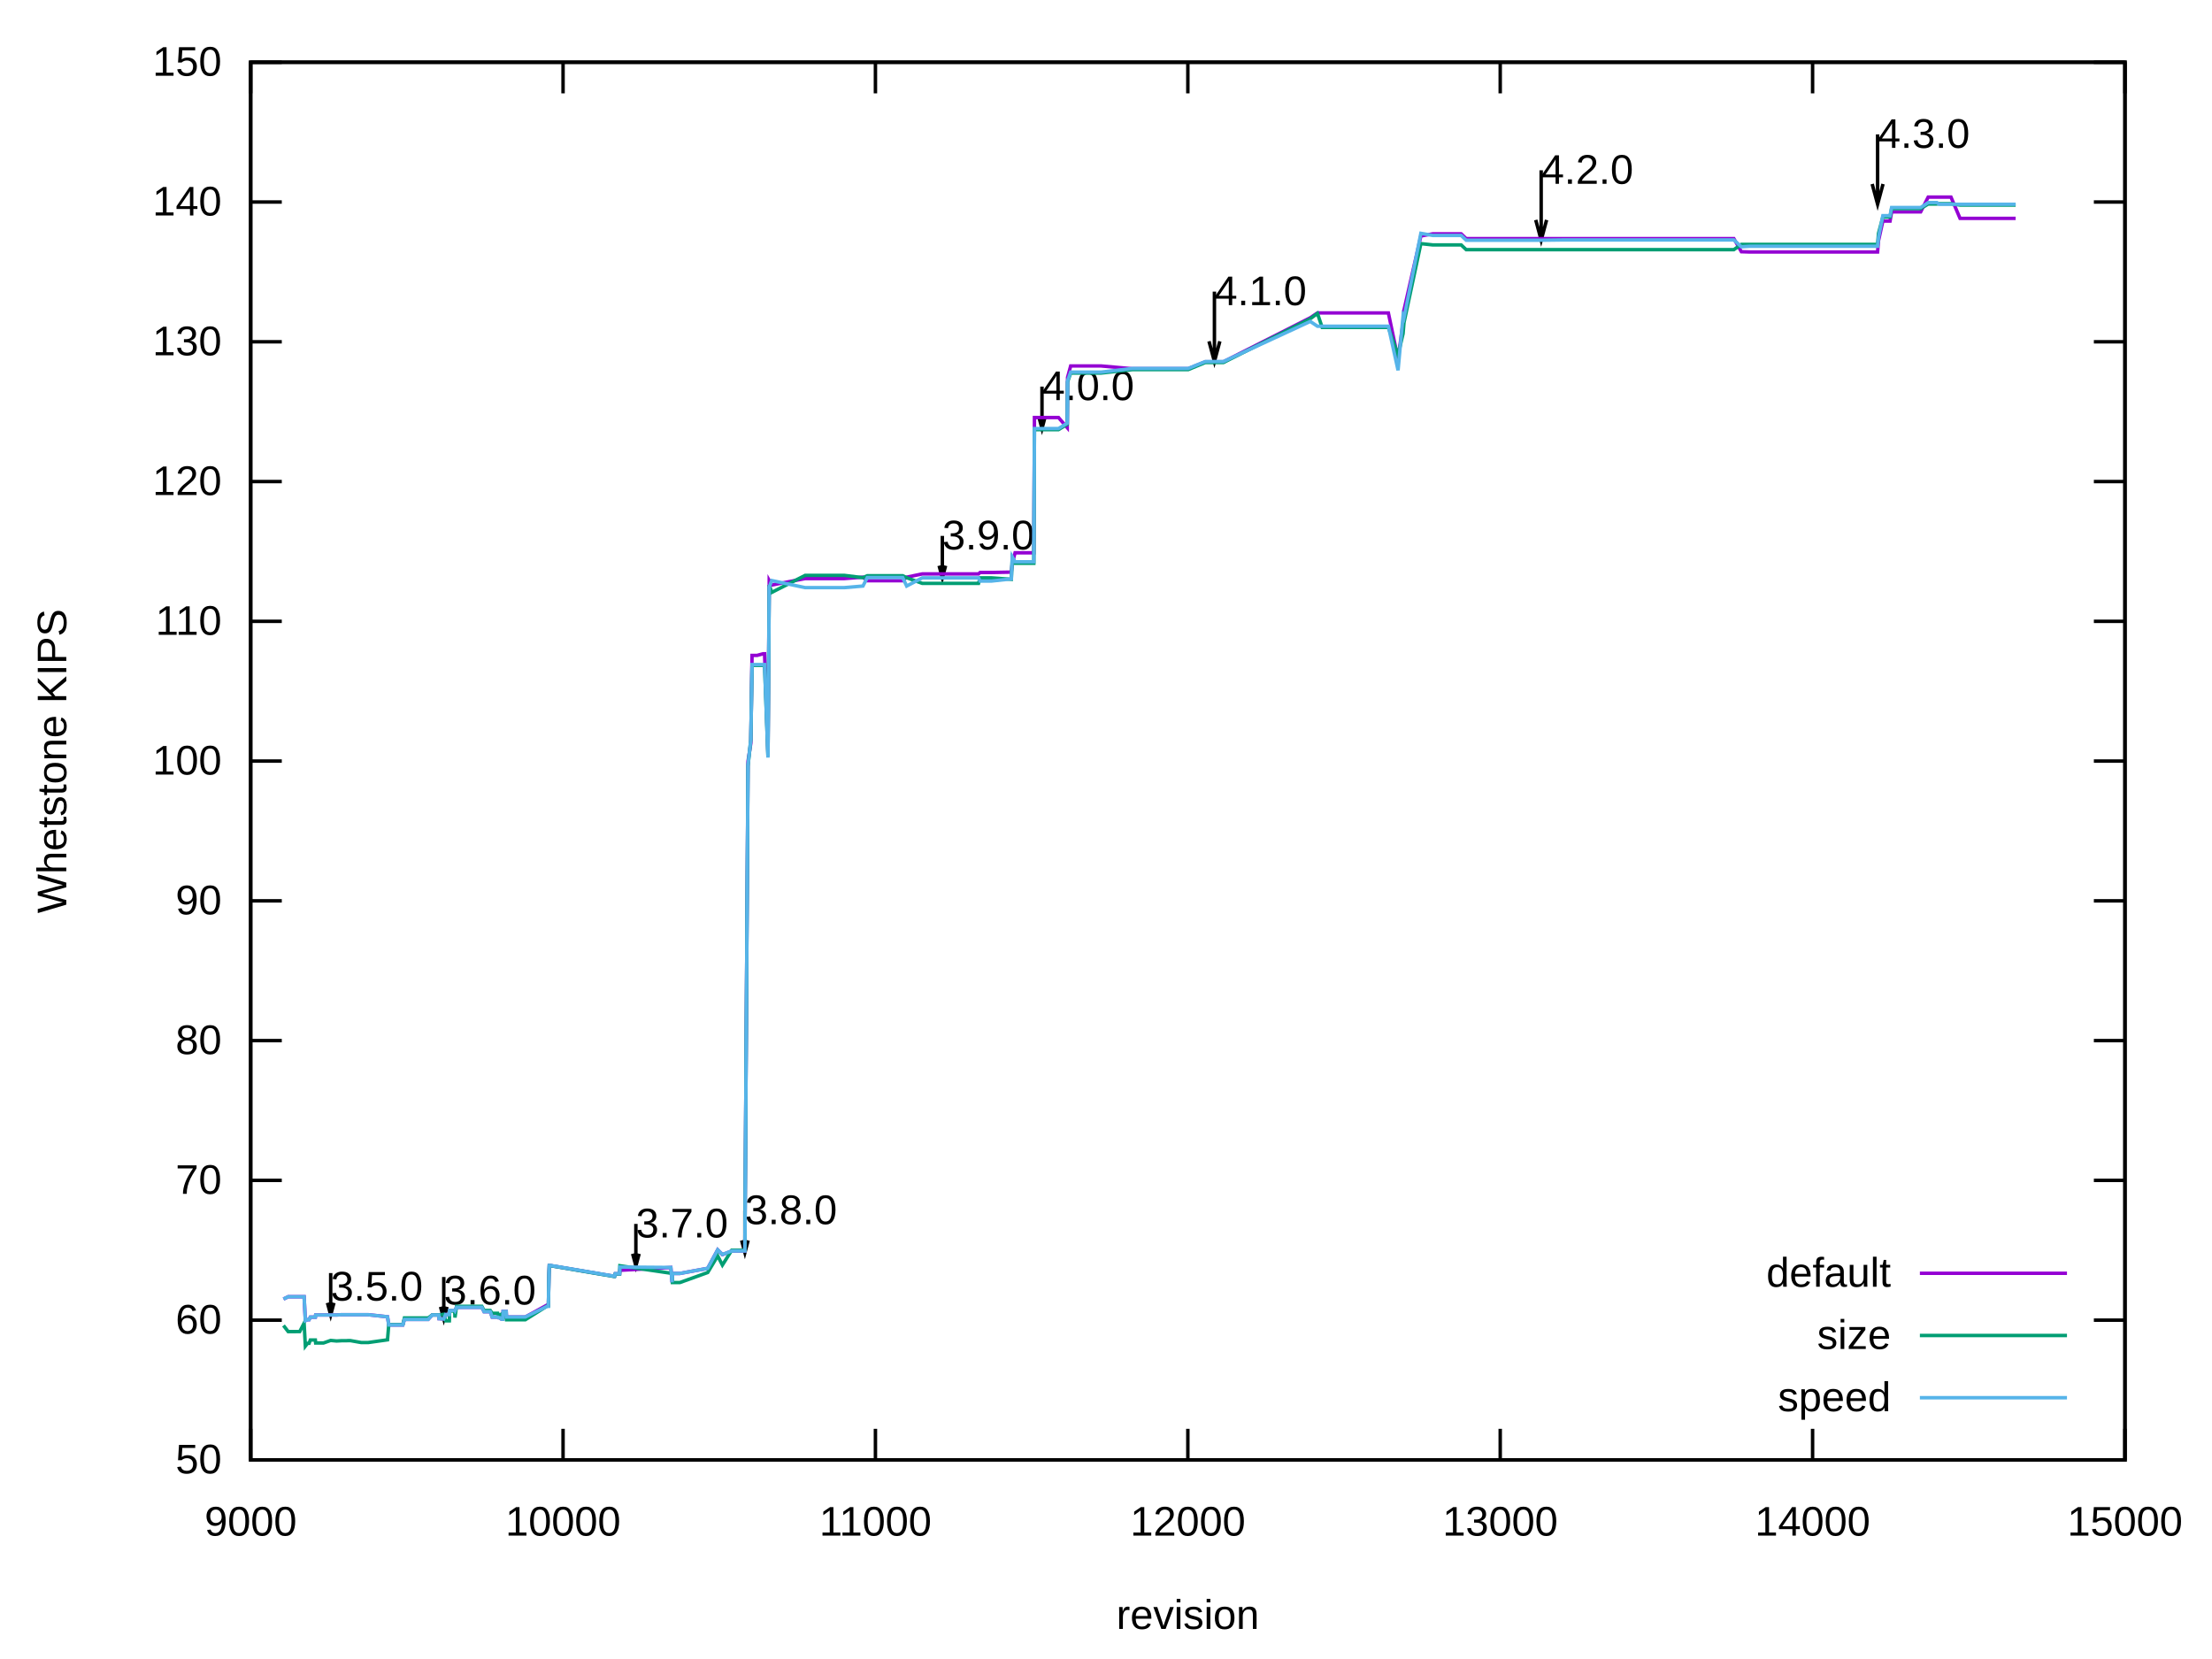
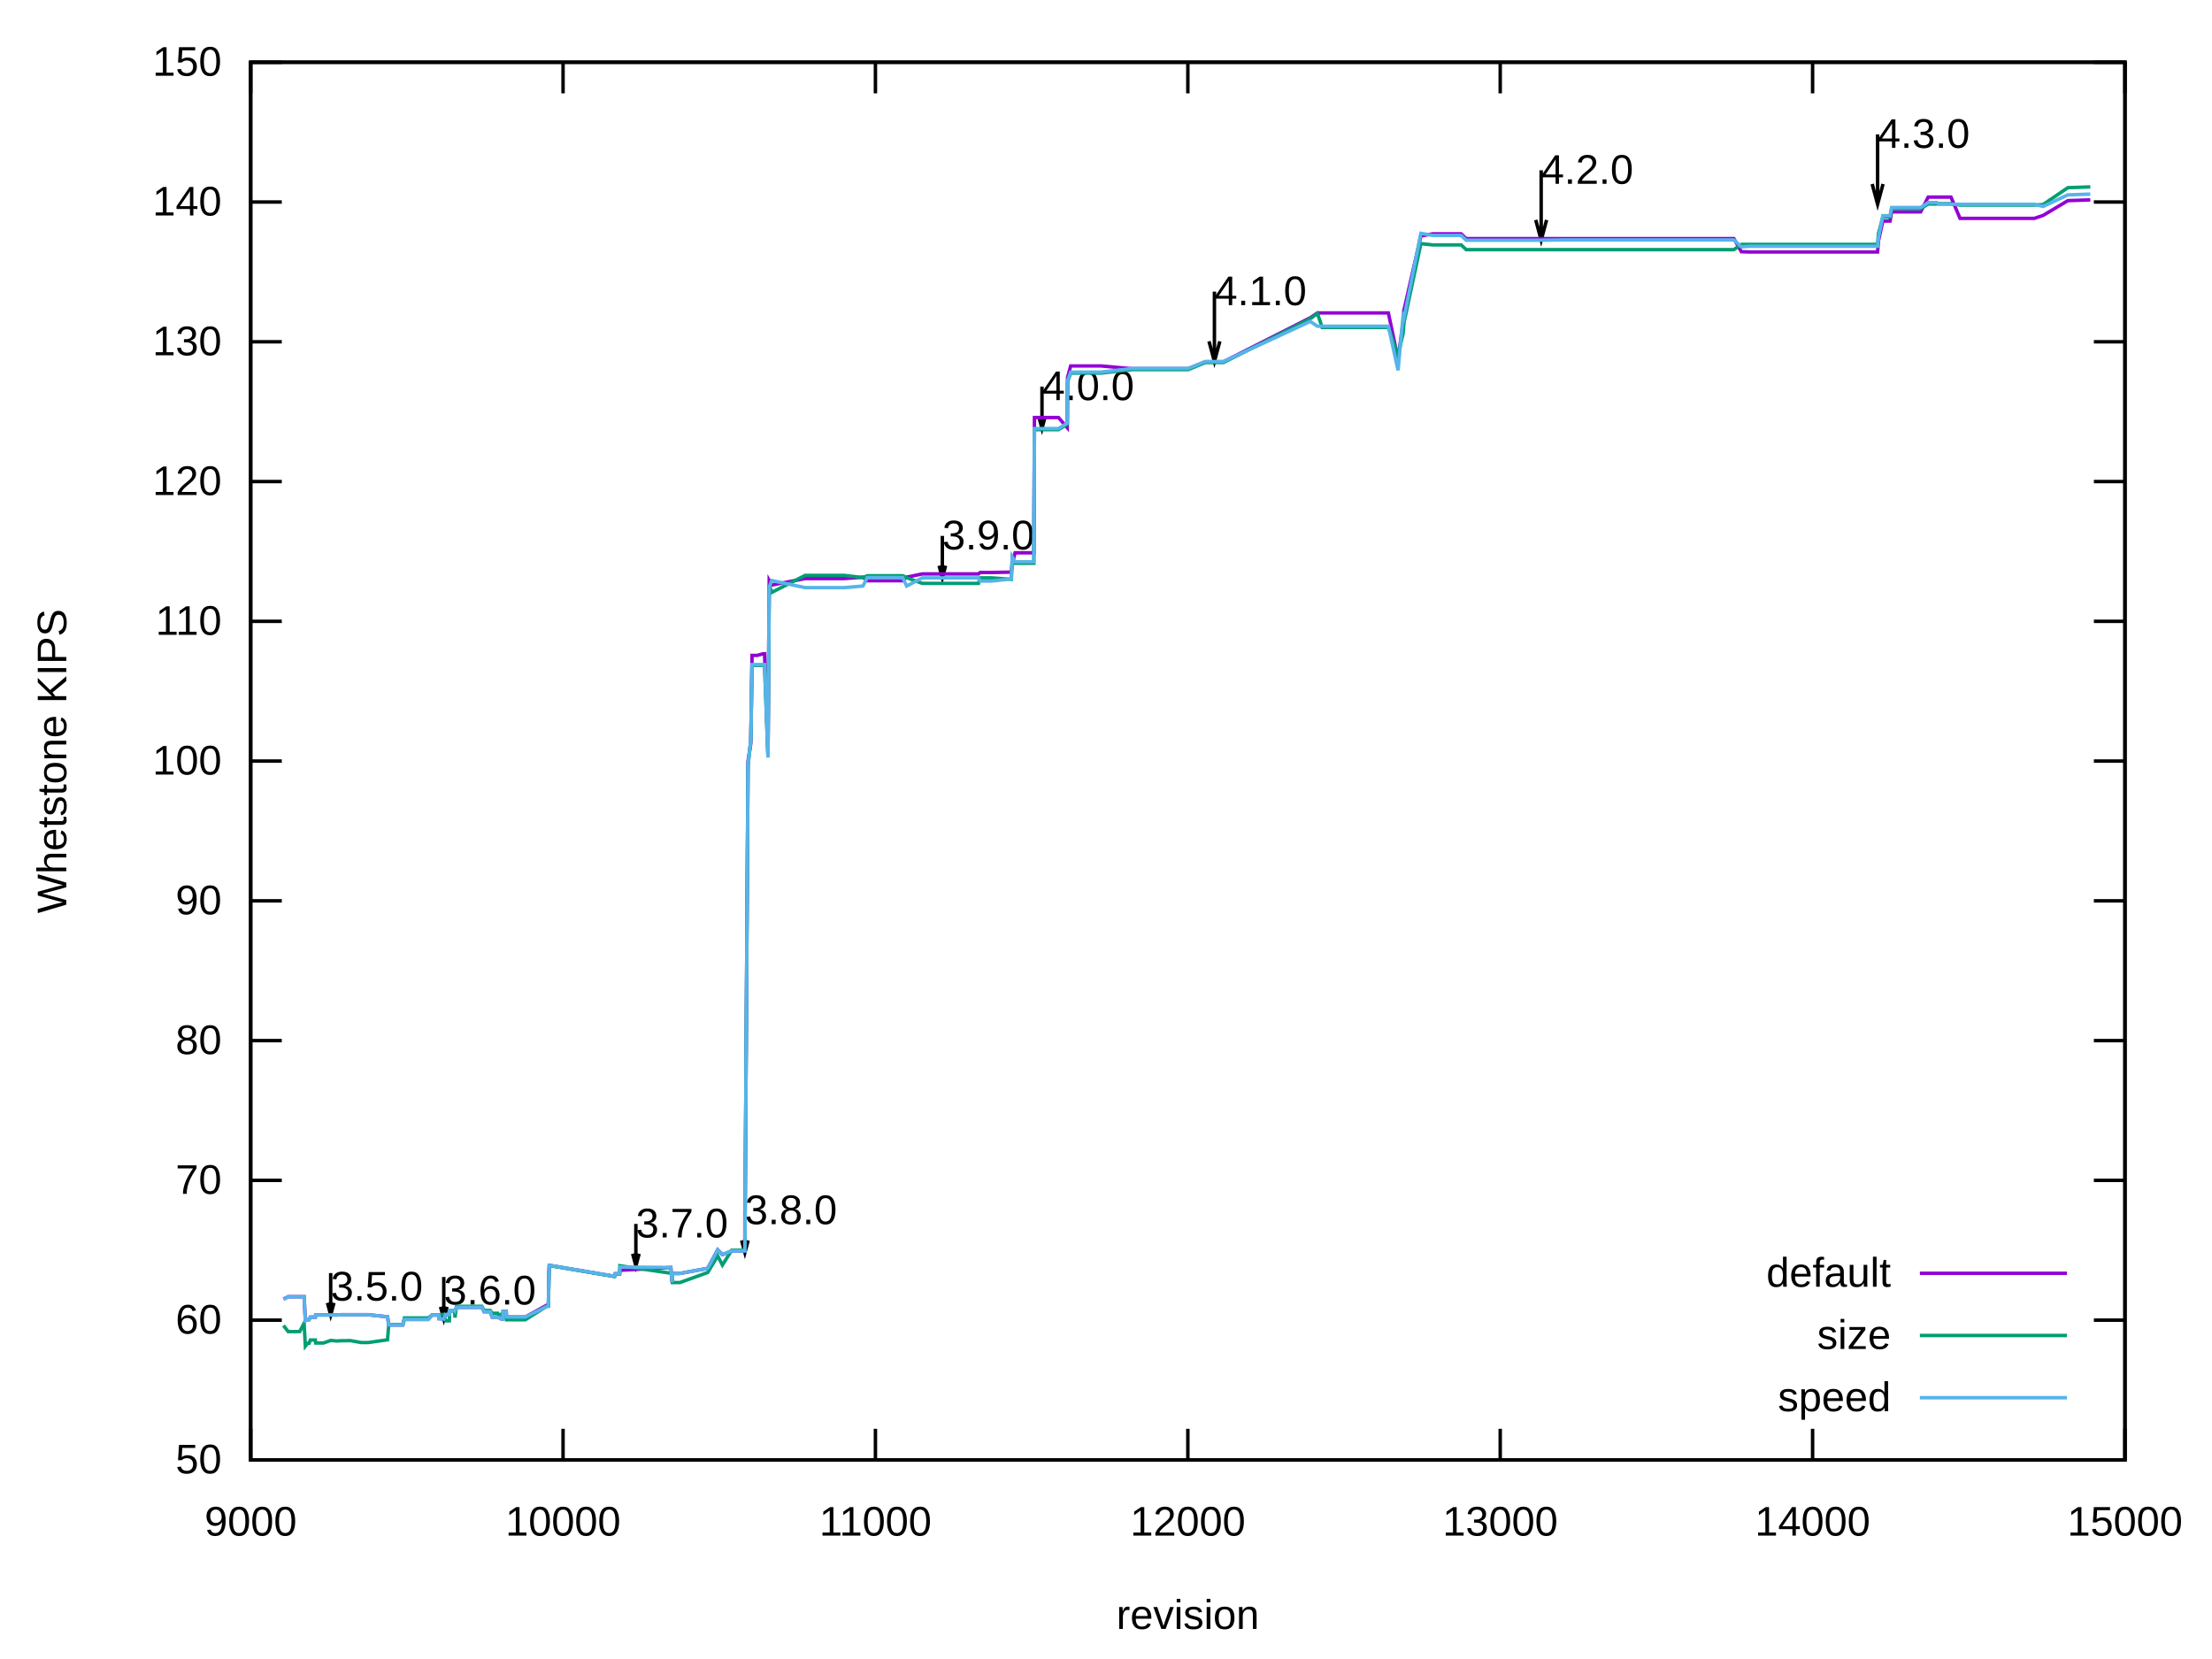
<svg xmlns="http://www.w3.org/2000/svg" xmlns:xlink="http://www.w3.org/1999/xlink" width="640" height="480" viewBox="0 0 640 480">
  <g id="gnuplot_canvas">
    <rect x="0" y="0" width="640" height="480" fill="none" />
    <defs>
      <circle id="gpDot" r="0.5" stroke-width="0.5" stroke="currentColor" />
      <path id="gpPt0" stroke-width="0.222" stroke="currentColor" d="M-1,0 h2 M0,-1 v2" />
      <path id="gpPt1" stroke-width="0.222" stroke="currentColor" d="M-1,-1 L1,1 M1,-1 L-1,1" />
      <path id="gpPt2" stroke-width="0.222" stroke="currentColor" d="M-1,0 L1,0 M0,-1 L0,1 M-1,-1 L1,1 M-1,1 L1,-1" />
      <rect id="gpPt3" stroke-width="0.222" stroke="currentColor" x="-1" y="-1" width="2" height="2" />
      <rect id="gpPt4" stroke-width="0.222" stroke="currentColor" fill="currentColor" x="-1" y="-1" width="2" height="2" />
      <circle id="gpPt5" stroke-width="0.222" stroke="currentColor" cx="0" cy="0" r="1" />
      <use xlink:href="#gpPt5" id="gpPt6" fill="currentColor" stroke="none" />
      <path id="gpPt7" stroke-width="0.222" stroke="currentColor" d="M0,-1.33 L-1.33,0.67 L1.33,0.67 z" />
      <use xlink:href="#gpPt7" id="gpPt8" fill="currentColor" stroke="none" />
      <use xlink:href="#gpPt7" id="gpPt9" stroke="currentColor" transform="rotate(180)" />
      <use xlink:href="#gpPt9" id="gpPt10" fill="currentColor" stroke="none" />
      <use xlink:href="#gpPt3" id="gpPt11" stroke="currentColor" transform="rotate(45)" />
      <use xlink:href="#gpPt11" id="gpPt12" fill="currentColor" stroke="none" />
      <path id="gpPt13" stroke-width="0.222" stroke="currentColor" d="M0,1.330 L1.265,0.411 L0.782,-1.067 L-0.782,-1.076 L-1.265,0.411 z" />
      <use xlink:href="#gpPt13" id="gpPt14" fill="currentColor" stroke="none" />
      <filter id="textbox" filterUnits="objectBoundingBox" x="0" y="0" height="1" width="1">
        <feFlood flood-color="white" flood-opacity="1" result="bgnd" />
        <feComposite in="SourceGraphic" in2="bgnd" operator="atop" />
      </filter>
      <filter id="greybox" filterUnits="objectBoundingBox" x="0" y="0" height="1" width="1">
        <feFlood flood-color="lightgrey" flood-opacity="1" result="grey" />
        <feComposite in="SourceGraphic" in2="grey" operator="atop" />
      </filter>
    </defs>
    <g fill="none" color="white" stroke="currentColor" stroke-width="1.00" stroke-linecap="butt" stroke-linejoin="miter">
</g>
    <g fill="none" color="black" stroke="currentColor" stroke-width="1.00" stroke-linecap="butt" stroke-linejoin="miter">
      <path stroke="black" d="M72.53,422.40 L81.53,422.40 M614.82,422.40 L605.82,422.40  " />
      <g transform="translate(64.14,426.30)" stroke="none" fill="black" font-family="Arial" font-size="12.00" text-anchor="end">
        <text>
          <tspan font-family="Arial"> 50</tspan>
        </text>
      </g>
    </g>
    <g fill="none" color="black" stroke="currentColor" stroke-width="1.00" stroke-linecap="butt" stroke-linejoin="miter">
      <path stroke="black" d="M72.53,381.96 L81.53,381.96 M614.82,381.96 L605.82,381.96  " />
      <g transform="translate(64.14,385.86)" stroke="none" fill="black" font-family="Arial" font-size="12.00" text-anchor="end">
        <text>
          <tspan font-family="Arial"> 60</tspan>
        </text>
      </g>
    </g>
    <g fill="none" color="black" stroke="currentColor" stroke-width="1.00" stroke-linecap="butt" stroke-linejoin="miter">
      <path stroke="black" d="M72.53,341.52 L81.53,341.52 M614.82,341.52 L605.82,341.52  " />
      <g transform="translate(64.14,345.42)" stroke="none" fill="black" font-family="Arial" font-size="12.00" text-anchor="end">
        <text>
          <tspan font-family="Arial"> 70</tspan>
        </text>
      </g>
    </g>
    <g fill="none" color="black" stroke="currentColor" stroke-width="1.00" stroke-linecap="butt" stroke-linejoin="miter">
      <path stroke="black" d="M72.53,301.08 L81.53,301.08 M614.82,301.08 L605.82,301.08  " />
      <g transform="translate(64.14,304.98)" stroke="none" fill="black" font-family="Arial" font-size="12.00" text-anchor="end">
        <text>
          <tspan font-family="Arial"> 80</tspan>
        </text>
      </g>
    </g>
    <g fill="none" color="black" stroke="currentColor" stroke-width="1.00" stroke-linecap="butt" stroke-linejoin="miter">
      <path stroke="black" d="M72.53,260.64 L81.53,260.64 M614.82,260.64 L605.82,260.64  " />
      <g transform="translate(64.14,264.54)" stroke="none" fill="black" font-family="Arial" font-size="12.00" text-anchor="end">
        <text>
          <tspan font-family="Arial"> 90</tspan>
        </text>
      </g>
    </g>
    <g fill="none" color="black" stroke="currentColor" stroke-width="1.00" stroke-linecap="butt" stroke-linejoin="miter">
      <path stroke="black" d="M72.53,220.20 L81.53,220.20 M614.82,220.20 L605.82,220.20  " />
      <g transform="translate(64.14,224.10)" stroke="none" fill="black" font-family="Arial" font-size="12.00" text-anchor="end">
        <text>
          <tspan font-family="Arial"> 100</tspan>
        </text>
      </g>
    </g>
    <g fill="none" color="black" stroke="currentColor" stroke-width="1.00" stroke-linecap="butt" stroke-linejoin="miter">
      <path stroke="black" d="M72.53,179.77 L81.53,179.77 M614.82,179.77 L605.82,179.77  " />
      <g transform="translate(64.14,183.67)" stroke="none" fill="black" font-family="Arial" font-size="12.00" text-anchor="end">
        <text>
          <tspan font-family="Arial"> 110</tspan>
        </text>
      </g>
    </g>
    <g fill="none" color="black" stroke="currentColor" stroke-width="1.00" stroke-linecap="butt" stroke-linejoin="miter">
      <path stroke="black" d="M72.53,139.33 L81.53,139.33 M614.82,139.33 L605.82,139.33  " />
      <g transform="translate(64.14,143.23)" stroke="none" fill="black" font-family="Arial" font-size="12.00" text-anchor="end">
        <text>
          <tspan font-family="Arial"> 120</tspan>
        </text>
      </g>
    </g>
    <g fill="none" color="black" stroke="currentColor" stroke-width="1.00" stroke-linecap="butt" stroke-linejoin="miter">
      <path stroke="black" d="M72.53,98.89 L81.53,98.89 M614.82,98.89 L605.82,98.89  " />
      <g transform="translate(64.14,102.79)" stroke="none" fill="black" font-family="Arial" font-size="12.00" text-anchor="end">
        <text>
          <tspan font-family="Arial"> 130</tspan>
        </text>
      </g>
    </g>
    <g fill="none" color="black" stroke="currentColor" stroke-width="1.00" stroke-linecap="butt" stroke-linejoin="miter">
      <path stroke="black" d="M72.53,58.45 L81.53,58.45 M614.82,58.45 L605.82,58.45  " />
      <g transform="translate(64.14,62.35)" stroke="none" fill="black" font-family="Arial" font-size="12.00" text-anchor="end">
        <text>
          <tspan font-family="Arial"> 140</tspan>
        </text>
      </g>
    </g>
    <g fill="none" color="black" stroke="currentColor" stroke-width="1.00" stroke-linecap="butt" stroke-linejoin="miter">
      <path stroke="black" d="M72.53,18.01 L81.53,18.01 M614.82,18.01 L605.82,18.01  " />
      <g transform="translate(64.14,21.91)" stroke="none" fill="black" font-family="Arial" font-size="12.00" text-anchor="end">
        <text>
          <tspan font-family="Arial"> 150</tspan>
        </text>
      </g>
    </g>
    <g fill="none" color="black" stroke="currentColor" stroke-width="1.00" stroke-linecap="butt" stroke-linejoin="miter">
      <path stroke="black" d="M72.53,422.40 L72.53,413.40 M72.53,18.01 L72.53,27.01  " />
      <g transform="translate(72.53,444.30)" stroke="none" fill="black" font-family="Arial" font-size="12.00" text-anchor="middle">
        <text>
          <tspan font-family="Arial"> 9000</tspan>
        </text>
      </g>
    </g>
    <g fill="none" color="black" stroke="currentColor" stroke-width="1.00" stroke-linecap="butt" stroke-linejoin="miter">
      <path stroke="black" d="M162.91,422.40 L162.91,413.40 M162.91,18.01 L162.91,27.01  " />
      <g transform="translate(162.91,444.30)" stroke="none" fill="black" font-family="Arial" font-size="12.00" text-anchor="middle">
        <text>
          <tspan font-family="Arial"> 10000</tspan>
        </text>
      </g>
    </g>
    <g fill="none" color="black" stroke="currentColor" stroke-width="1.00" stroke-linecap="butt" stroke-linejoin="miter">
      <path stroke="black" d="M253.29,422.40 L253.29,413.40 M253.29,18.01 L253.29,27.01  " />
      <g transform="translate(253.29,444.30)" stroke="none" fill="black" font-family="Arial" font-size="12.00" text-anchor="middle">
        <text>
          <tspan font-family="Arial"> 11000</tspan>
        </text>
      </g>
    </g>
    <g fill="none" color="black" stroke="currentColor" stroke-width="1.00" stroke-linecap="butt" stroke-linejoin="miter">
      <path stroke="black" d="M343.68,422.40 L343.68,413.40 M343.68,18.01 L343.68,27.01  " />
      <g transform="translate(343.68,444.30)" stroke="none" fill="black" font-family="Arial" font-size="12.00" text-anchor="middle">
        <text>
          <tspan font-family="Arial"> 12000</tspan>
        </text>
      </g>
    </g>
    <g fill="none" color="black" stroke="currentColor" stroke-width="1.00" stroke-linecap="butt" stroke-linejoin="miter">
      <path stroke="black" d="M434.06,422.40 L434.06,413.40 M434.06,18.01 L434.06,27.01  " />
      <g transform="translate(434.06,444.30)" stroke="none" fill="black" font-family="Arial" font-size="12.00" text-anchor="middle">
        <text>
          <tspan font-family="Arial"> 13000</tspan>
        </text>
      </g>
    </g>
    <g fill="none" color="black" stroke="currentColor" stroke-width="1.00" stroke-linecap="butt" stroke-linejoin="miter">
      <path stroke="black" d="M524.44,422.40 L524.44,413.40 M524.44,18.01 L524.44,27.01  " />
      <g transform="translate(524.44,444.30)" stroke="none" fill="black" font-family="Arial" font-size="12.00" text-anchor="middle">
        <text>
          <tspan font-family="Arial"> 14000</tspan>
        </text>
      </g>
    </g>
    <g fill="none" color="black" stroke="currentColor" stroke-width="1.00" stroke-linecap="butt" stroke-linejoin="miter">
      <path stroke="black" d="M614.82,422.40 L614.82,413.40 M614.82,18.01 L614.82,27.01  " />
      <g transform="translate(614.82,444.30)" stroke="none" fill="black" font-family="Arial" font-size="12.00" text-anchor="middle">
        <text>
          <tspan font-family="Arial"> 15000</tspan>
        </text>
      </g>
    </g>
    <g fill="none" color="black" stroke="currentColor" stroke-width="1.00" stroke-linecap="butt" stroke-linejoin="miter">
</g>
    <g fill="none" color="black" stroke="currentColor" stroke-width="1.00" stroke-linecap="butt" stroke-linejoin="miter">
      <path stroke="black" d="M72.53,18.01 L72.53,422.40 L614.82,422.40 L614.82,18.01 L72.53,18.01 Z  " />
      <g transform="translate(95.67,376.29)" stroke="none" fill="black" font-family="Arial" font-size="12.00" text-anchor="start">
        <text>
          <tspan font-family="Arial">3.5.0</tspan>
        </text>
      </g>
      <g transform="translate(128.39,377.43)" stroke="none" fill="black" font-family="Arial" font-size="12.00" text-anchor="start">
        <text>
          <tspan font-family="Arial">3.6.0</tspan>
        </text>
      </g>
      <g transform="translate(183.97,358.03)" stroke="none" fill="black" font-family="Arial" font-size="12.00" text-anchor="start">
        <text>
          <tspan font-family="Arial">3.7.0</tspan>
        </text>
      </g>
      <g transform="translate(215.51,354.18)" stroke="none" fill="black" font-family="Arial" font-size="12.00" text-anchor="start">
        <text>
          <tspan font-family="Arial">3.8.0</tspan>
        </text>
      </g>
      <g transform="translate(272.64,158.96)" stroke="none" fill="black" font-family="Arial" font-size="12.00" text-anchor="start">
        <text>
          <tspan font-family="Arial">3.9.0</tspan>
        </text>
      </g>
      <g transform="translate(301.47,115.76)" stroke="none" fill="black" font-family="Arial" font-size="12.00" text-anchor="start">
        <text>
          <tspan font-family="Arial">4.0.0</tspan>
        </text>
      </g>
      <g transform="translate(351.36,88.29)" stroke="none" fill="black" font-family="Arial" font-size="12.00" text-anchor="start">
        <text>
          <tspan font-family="Arial">4.1.0</tspan>
        </text>
      </g>
      <g transform="translate(445.90,53.18)" stroke="none" fill="black" font-family="Arial" font-size="12.00" text-anchor="start">
        <text>
          <tspan font-family="Arial">4.2.0</tspan>
        </text>
      </g>
      <g transform="translate(543.24,42.78)" stroke="none" fill="black" font-family="Arial" font-size="12.00" text-anchor="start">
        <text>
          <tspan font-family="Arial">4.3.0</tspan>
        </text>
      </g>
-       <path stroke="black" d="M94.74,376.95 L95.68,380.46 L96.62,376.95 M95.68,368.33 L95.68,380.46 M127.46,378.10 L128.40,381.61 L129.34,378.10   M128.40,369.48 L128.40,381.61 M183.04,362.75 L183.98,366.26 L184.92,362.75 M183.98,354.12 L183.98,366.26 M214.58,358.89   L215.52,362.40 L216.46,358.89 M215.52,350.27 L215.52,362.40 M271.71,163.67 L272.65,167.18 L273.59,163.67 M272.65,155.05   L272.65,167.18 M300.54,120.47 L301.48,123.98 L302.42,120.47 M301.48,111.85 L301.48,123.98 M349.80,98.75 L351.37,104.60   L352.94,98.75 M351.37,84.38 L351.37,104.60 M444.34,63.64 L445.91,69.49 L447.48,63.64 M445.91,49.27 L445.91,69.49   M541.68,53.24 L543.25,59.09 L544.82,53.24 M543.25,38.87 L543.25,59.09  " />
-     </g>
-     <g fill="none" color="black" stroke="currentColor" stroke-width="1.00" stroke-linecap="butt" stroke-linejoin="miter">
-       <g transform="translate(19.18,220.21) rotate(270)" stroke="none" fill="black" font-family="Arial" font-size="12.00" text-anchor="middle">
-         <text>
-           <tspan font-family="Arial">Whetstone KIPS</tspan>
-         </text>
-       </g>
-     </g>
-     <g fill="none" color="black" stroke="currentColor" stroke-width="1.00" stroke-linecap="butt" stroke-linejoin="miter">
-       <g transform="translate(343.67,471.30)" stroke="none" fill="black" font-family="Arial" font-size="12.00" text-anchor="middle">
-         <text>
-           <tspan font-family="Arial">revision</tspan>
-         </text>
-       </g>
+     </g>
+     <g fill="none" color="black" stroke="currentColor" stroke-width="1.00" stroke-linecap="butt" stroke-linejoin="miter">
+       <path stroke="black" d="M94.74,376.95 L95.68,380.46 L96.62,376.95 M95.68,368.33 L95.68,380.46  " />
+     </g>
+     <g fill="none" color="black" stroke="currentColor" stroke-width="1.00" stroke-linecap="butt" stroke-linejoin="miter">
+       <path stroke="black" d="M127.46,378.10 L128.40,381.61 L129.34,378.10 M128.40,369.48 L128.40,381.61  " />
+     </g>
+     <g fill="none" color="black" stroke="currentColor" stroke-width="1.00" stroke-linecap="butt" stroke-linejoin="miter">
+       <path stroke="black" d="M183.04,362.75 L183.98,366.26 L184.92,362.75 M183.98,354.12 L183.98,366.26  " />
+     </g>
+     <g fill="none" color="black" stroke="currentColor" stroke-width="1.00" stroke-linecap="butt" stroke-linejoin="miter">
+       <path stroke="black" d="M214.58,358.89 L215.52,362.40 L216.46,358.89 M215.52,350.27 L215.52,362.40  " />
+     </g>
+     <g fill="none" color="black" stroke="currentColor" stroke-width="1.00" stroke-linecap="butt" stroke-linejoin="miter">
+       <path stroke="black" d="M271.71,163.67 L272.65,167.18 L273.59,163.67 M272.65,155.05 L272.65,167.18  " />
+     </g>
+     <g fill="none" color="black" stroke="currentColor" stroke-width="1.00" stroke-linecap="butt" stroke-linejoin="miter">
+       <path stroke="black" d="M300.54,120.47 L301.48,123.98 L302.42,120.47 M301.48,111.85 L301.48,123.98  " />
+     </g>
+     <g fill="none" color="black" stroke="currentColor" stroke-width="1.00" stroke-linecap="butt" stroke-linejoin="miter">
+       <path stroke="black" d="M349.80,98.75 L351.37,104.60 L352.94,98.75 M351.37,84.38 L351.37,104.60  " />
+     </g>
+     <g fill="none" color="black" stroke="currentColor" stroke-width="1.00" stroke-linecap="butt" stroke-linejoin="miter">
+       <path stroke="black" d="M444.34,63.64 L445.91,69.49 L447.48,63.64 M445.91,49.27 L445.91,69.49  " />
+     </g>
+     <g fill="none" color="black" stroke="currentColor" stroke-width="1.00" stroke-linecap="butt" stroke-linejoin="miter">
+       <path stroke="black" d="M541.68,53.24 L543.25,59.09 L544.82,53.24 M543.25,38.87 L543.25,59.09  " />
    </g>
    <g fill="none" color="black" stroke="currentColor" stroke-width="1.00" stroke-linecap="butt" stroke-linejoin="miter">
</g>
    <g id="gnuplot_plot_1">
      <g fill="none" color="black" stroke="currentColor" stroke-width="1.00" stroke-linecap="butt" stroke-linejoin="miter">
        <g transform="translate(547.09,372.30)" stroke="none" fill="black" font-family="Arial" font-size="12.00" text-anchor="end">
          <text>
            <tspan font-family="Arial">default</tspan>
          </text>
        </g>
      </g>
      <g fill="none" color="black" stroke="currentColor" stroke-width="1.00" stroke-linecap="butt" stroke-linejoin="miter">
-         <path stroke="rgb(148,   0, 211)" d="M555.48,368.40 L598.04,368.40 M82.02,375.86 L83.38,375.18 L83.74,375.18 L84.01,375.18 L85.00,375.18 L86.72,375.18   L87.99,375.18 L88.35,382.10 L88.98,381.82 L89.43,381.82 L89.79,381.09 L89.97,381.09 L91.24,381.09 L91.33,380.47   L92.23,380.47 L93.59,380.47 L95.67,380.47 L97.38,380.47 L98.83,380.38 L100.28,380.38 L100.64,380.38 L101.36,380.38   L104.53,380.38 L106.51,380.38 L112.12,380.99 L112.48,383.34 L112.75,383.34 L113.38,383.34 L114.20,383.34 L115.73,383.34   L116.55,383.34 L117.00,381.75 L117.09,381.75 L117.54,381.75 L119.62,381.75 L121.34,381.75 L122.24,381.75 L123.87,381.75   L125.04,380.47 L125.76,380.47 L126.40,380.47 L126.85,380.47 L126.94,380.47 L127.03,381.52 L127.12,381.52 L128.39,381.63   L128.93,380.34 L129.65,380.34 L129.92,380.34 L130.01,380.34 L130.10,379.15 L130.19,379.15 L130.37,379.15 L130.83,379.15   L130.92,379.15 L131.19,379.15 L131.37,379.15 L131.55,379.15 L131.64,379.28 L132.09,378.24 L132.36,378.24 L132.54,378.24   L132.63,378.24 L132.72,378.24 L133.90,378.24 L136.43,378.24 L138.51,378.24 L139.41,378.24 L140.05,379.50 L140.41,379.50   L141.31,379.50 L141.58,379.50 L141.67,379.50 L141.76,379.50 L141.85,379.50 L142.40,381.08 L143.39,381.08 L143.93,381.08   L144.02,381.08 L144.20,381.24 L144.56,381.24 L145.11,381.69 L145.47,381.69 L145.56,379.44 L146.19,379.44 L146.46,379.44   L146.55,381.05 L146.64,381.05 L147.55,381.05 L147.73,381.05 L148.09,381.05 L151.98,381.05 L158.30,377.58 L158.66,377.58   L158.84,368.38 L158.93,366.19 L159.39,366.19 L177.64,369.25 L177.82,369.25 L178.01,368.54 L178.64,368.54 L179.27,368.54   L179.36,367.53 L194.09,366.73 L194.45,371.03 L194.55,368.44 L195.99,368.44 L196.08,368.44 L196.71,368.44 L204.76,366.97   L207.65,361.61 L209.01,362.99 L211.72,361.96 L213.34,361.96 L215.51,361.96 L216.42,220.25 L217.23,215.09 L217.59,189.63   L219.04,189.63 L220.76,189.16 L221.21,189.16 L222.20,218.01 L222.56,167.97 L223.29,169.26 L232.96,167.40 L233.59,167.40   L233.95,167.40 L234.04,167.40 L234.13,167.40 L234.31,167.40 L235.22,167.40 L244.26,167.40 L249.68,166.99 L250.94,168.02   L261.16,168.02 L262.33,166.99 L266.85,166.05 L272.64,166.05 L276.79,166.05 L283.12,166.05 L283.57,165.64 L286.82,165.64   L292.61,165.53 L292.88,163.07 L293.69,159.94 L299.12,159.94 L299.30,120.81 L301.47,120.81 L306.26,120.81 L308.79,123.74   L308.88,109.19 L309.78,105.88 L310.23,105.88 L310.32,105.88 L310.87,105.88 L310.96,105.88 L318.55,105.88 L327.59,106.68   L343.77,106.68 L348.74,104.68 L351.36,104.68 L352.53,104.68 L352.71,104.68 L352.89,104.68 L353.26,104.68 L353.53,104.68   L353.98,104.68 L379.10,91.94 L381.18,90.54 L382.54,90.54 L384.35,90.54 L385.61,90.54 L387.78,90.54 L388.41,90.54   L389.59,90.54 L401.70,90.54 L404.50,103.88 L405.95,93.34 L406.22,89.69 L411.10,68.28 L414.53,67.66 L415.53,67.66   L418.42,67.66 L421.58,67.66 L422.76,67.66 L424.21,69.04 L425.02,69.04 L431.25,69.04 L445.90,69.04 L452.13,69.04   L461.17,69.04 L478.80,69.04 L496.33,69.04 L497.23,69.04 L498.14,69.04 L501.66,69.04 L503.83,72.83 L506.36,72.91   L515.40,72.91 L524.44,72.91 L541.07,72.91 L543.24,72.91 L543.51,69.65 L544.77,63.96 L545.68,63.96 L545.95,63.96   L546.67,63.96 L546.85,63.96 L547.30,61.30 L551.55,61.30 L555.71,61.30 L557.88,57.03 L560.41,57.03 L561.04,57.03   L564.48,57.03 L567.10,63.18 L570.53,63.18 L572.16,63.18 L583.01,63.18 L583.19,63.18  " />
+         <path stroke="rgb(148,   0, 211)" d="M555.48,368.40 L598.04,368.40 M82.02,375.86 L83.38,375.18 L83.74,375.18 L84.01,375.18 L85.00,375.18 L86.72,375.18   L87.99,375.18 L88.35,382.10 L88.98,381.82 L89.43,381.82 L89.79,381.09 L89.97,381.09 L91.24,381.09 L91.33,380.47   L92.23,380.47 L93.59,380.47 L95.67,380.47 L97.38,380.47 L98.83,380.38 L100.28,380.38 L100.64,380.38 L101.36,380.38   L104.53,380.38 L106.51,380.38 L112.12,380.99 L112.48,383.34 L112.75,383.34 L113.38,383.34 L114.20,383.34 L115.73,383.34   L116.55,383.34 L117.00,381.75 L117.09,381.75 L117.54,381.75 L119.62,381.75 L121.34,381.75 L122.24,381.75 L123.87,381.75   L125.04,380.47 L125.76,380.47 L126.40,380.47 L126.85,380.47 L126.94,380.47 L127.03,381.52 L127.12,381.52 L128.39,381.63   L128.93,380.34 L129.65,380.34 L129.92,380.34 L130.01,380.34 L130.10,379.15 L130.19,379.15 L130.37,379.15 L130.83,379.15   L130.92,379.15 L131.19,379.15 L131.37,379.15 L131.55,379.15 L131.64,379.28 L132.09,378.24 L132.36,378.24 L132.54,378.24   L132.63,378.24 L132.72,378.24 L133.90,378.24 L136.43,378.24 L138.51,378.24 L139.41,378.24 L140.05,379.50 L140.41,379.50   L141.31,379.50 L141.58,379.50 L141.67,379.50 L141.76,379.50 L141.85,379.50 L142.40,381.08 L143.39,381.08 L143.93,381.08   L144.02,381.08 L144.20,381.24 L144.56,381.24 L145.11,381.69 L145.47,381.69 L145.56,379.44 L146.19,379.44 L146.46,379.44   L146.55,381.05 L146.64,381.05 L147.55,381.05 L147.73,381.05 L148.09,381.05 L151.98,381.05 L158.30,377.58 L158.66,377.58   L158.84,368.38 L158.93,366.19 L159.39,366.19 L177.64,369.25 L177.82,369.25 L178.01,368.54 L178.64,368.54 L179.27,368.54   L179.36,367.53 L194.09,366.73 L194.45,371.03 L194.55,368.44 L195.99,368.44 L196.08,368.44 L196.71,368.44 L204.76,366.97   L207.65,361.61 L209.01,362.99 L211.72,361.96 L213.34,361.96 L215.51,361.96 L216.42,220.25 L217.23,215.09 L217.59,189.63   L219.04,189.63 L220.76,189.16 L221.21,189.16 L222.20,218.01 L222.56,167.97 L223.29,169.26 L232.96,167.40 L233.59,167.40   L233.95,167.40 L234.04,167.40 L234.13,167.40 L234.31,167.40 L235.22,167.40 L244.26,167.40 L249.68,166.99 L250.94,168.02   L261.16,168.02 L262.33,166.99 L266.85,166.05 L272.64,166.05 L276.79,166.05 L283.12,166.05 L283.57,165.64 L286.82,165.64   L292.61,165.53 L292.88,163.07 L293.69,159.94 L299.12,159.94 L299.30,120.81 L301.47,120.81 L306.26,120.81 L308.79,123.74   L308.88,109.19 L309.78,105.88 L310.23,105.88 L310.32,105.88 L310.87,105.88 L310.96,105.88 L318.55,105.88 L327.59,106.68   L343.77,106.68 L348.74,104.68 L351.36,104.68 L352.53,104.68 L352.71,104.68 L352.89,104.68 L353.26,104.68 L353.53,104.68   L353.98,104.68 L379.10,91.94 L381.18,90.54 L382.54,90.54 L384.35,90.54 L385.61,90.54 L387.78,90.54 L388.41,90.54   L389.59,90.54 L401.70,90.54 L404.50,103.88 L405.95,93.34 L406.22,89.69 L411.10,68.28 L414.53,67.66 L415.53,67.66   L418.42,67.66 L421.58,67.66 L422.76,67.66 L424.21,69.04 L425.02,69.04 L431.25,69.04 L445.90,69.04 L452.13,69.04   L461.17,69.04 L478.80,69.04 L496.33,69.04 L497.23,69.04 L498.14,69.04 L501.66,69.04 L503.83,72.83 L506.36,72.91   L515.40,72.91 L524.44,72.91 L541.07,72.91 L543.24,72.91 L543.51,69.65 L544.77,63.96 L545.68,63.96 L545.95,63.96   L546.67,63.96 L546.85,63.96 L547.30,61.30 L551.55,61.30 L555.71,61.30 L557.88,57.03 L560.41,57.03 L561.04,57.03   L564.48,57.03 L567.10,63.18 L570.53,63.18 L572.16,63.18 L583.01,63.18 L583.19,63.18 L588.61,63.18 L591.14,62.32   L598.28,58.06 L604.79,57.83  " />
      </g>
    </g>
    <g id="gnuplot_plot_2">
      <g fill="none" color="black" stroke="currentColor" stroke-width="1.00" stroke-linecap="butt" stroke-linejoin="miter">
        <g transform="translate(547.09,390.30)" stroke="none" fill="black" font-family="Arial" font-size="12.00" text-anchor="end">
          <text>
            <tspan font-family="Arial">size</tspan>
          </text>
        </g>
      </g>
      <g fill="none" color="black" stroke="currentColor" stroke-width="1.00" stroke-linecap="butt" stroke-linejoin="miter">
-         <path stroke="rgb(  0, 158, 115)" d="M555.48,386.40 L598.04,386.40 M82.02,383.51 L83.38,385.27 L83.74,385.27 L84.01,385.27 L85.00,385.27 L86.72,385.26   L87.99,382.82 L88.35,389.47 L88.98,388.66 L89.43,388.66 L89.79,387.70 L89.97,387.70 L91.24,387.70 L91.33,388.57   L92.23,388.57 L93.59,388.57 L95.67,387.83 L97.38,387.99 L98.83,387.91 L100.28,387.91 L100.64,387.88 L101.36,387.88   L104.53,388.44 L106.51,388.44 L112.12,387.65 L112.48,383.26 L112.75,383.26 L113.38,383.26 L114.20,383.26 L115.73,383.26   L116.55,383.26 L117.00,381.33 L117.09,381.33 L117.54,381.33 L119.62,381.33 L121.34,381.33 L122.24,381.33 L123.87,381.33   L125.04,380.46 L125.76,380.46 L126.40,380.46 L126.85,380.46 L126.94,380.46 L127.03,380.43 L127.12,380.42 L128.39,380.27   L128.93,382.16 L129.65,382.16 L129.92,382.16 L130.01,382.16 L130.10,379.32 L130.19,379.32 L130.37,379.32 L130.83,379.32   L130.92,379.32 L131.19,379.32 L131.37,379.32 L131.55,379.32 L131.64,381.21 L132.09,377.96 L132.36,377.96 L132.54,377.96   L132.63,377.96 L132.72,377.96 L133.90,377.96 L136.43,377.96 L138.51,377.96 L139.41,377.96 L140.05,379.15 L140.41,379.15   L141.31,379.15 L141.58,379.15 L141.67,379.15 L141.76,379.15 L141.85,379.15 L142.40,379.97 L143.39,379.97 L143.93,379.97   L144.02,379.97 L144.20,380.53 L144.56,380.53 L145.11,380.19 L145.47,380.19 L145.56,381.06 L146.19,381.06 L146.46,381.06   L146.55,381.85 L146.64,381.85 L147.55,381.85 L147.73,381.85 L148.09,381.85 L151.98,381.85 L158.30,377.88 L158.66,377.88   L158.84,368.44 L158.93,366.22 L159.39,366.22 L177.64,369.32 L177.82,369.32 L178.01,368.60 L178.64,368.60 L179.27,368.60   L179.36,366.22 L194.09,368.38 L194.45,368.51 L194.55,371.08 L195.99,371.08 L196.08,371.08 L196.71,371.08 L204.76,368.18   L207.65,363.36 L209.01,366.02 L211.72,361.73 L213.34,361.73 L215.51,361.73 L216.42,221.62 L217.23,214.05 L217.59,192.51   L219.04,192.51 L220.76,192.51 L221.21,192.51 L222.20,218.79 L222.56,169.26 L223.29,171.40 L232.96,166.47 L233.59,166.47   L233.95,166.47 L234.04,166.47 L234.13,166.47 L234.31,166.47 L235.22,166.47 L244.26,166.47 L249.68,167.14 L250.94,166.57   L261.16,166.57 L262.33,167.14 L266.85,168.79 L272.64,168.79 L276.79,168.79 L283.12,168.79 L283.57,167.19 L286.82,167.19   L292.61,167.61 L292.88,161.59 L293.69,162.96 L299.12,162.96 L299.30,124.30 L301.47,124.30 L306.26,124.30 L308.79,122.75   L308.88,110.50 L309.78,107.94 L310.23,107.94 L310.32,107.94 L310.87,107.94 L310.96,107.94 L318.55,107.94 L327.59,106.94   L343.77,106.94 L348.74,104.88 L351.36,104.88 L352.53,104.88 L352.71,104.88 L352.89,104.88 L353.26,104.88 L353.53,104.88   L353.98,104.88 L379.10,92.22 L381.18,90.68 L382.54,94.73 L384.35,94.73 L385.61,94.73 L387.78,94.73 L388.41,94.73   L389.59,94.73 L401.70,94.73 L404.50,102.74 L405.95,96.53 L406.22,93.34 L411.10,70.49 L414.53,70.86 L415.53,70.86   L418.42,70.86 L421.58,70.86 L422.76,70.86 L424.21,72.23 L425.02,72.23 L431.25,72.23 L445.90,72.23 L452.13,72.23   L461.17,72.23 L478.80,72.23 L496.33,72.23 L497.23,72.23 L498.14,72.23 L501.66,72.23 L503.83,70.71 L506.36,70.71   L515.40,70.71 L524.44,70.71 L541.07,70.71 L543.24,70.71 L543.51,67.51 L544.77,62.79 L545.68,62.79 L545.95,62.79   L546.67,62.79 L546.85,62.79 L547.30,60.36 L551.55,60.36 L555.71,60.36 L557.88,59.02 L560.41,59.02 L561.04,58.94   L564.48,58.94 L567.10,59.33 L570.53,59.33 L572.16,59.33 L583.01,59.33 L583.19,59.33  " />
+         <path stroke="rgb(  0, 158, 115)" d="M555.48,386.40 L598.04,386.40 M82.02,383.51 L83.38,385.27 L83.74,385.27 L84.01,385.27 L85.00,385.27 L86.72,385.26   L87.99,382.82 L88.35,389.47 L88.98,388.66 L89.43,388.66 L89.79,387.70 L89.97,387.70 L91.24,387.70 L91.33,388.57   L92.23,388.57 L93.59,388.57 L95.67,387.83 L97.38,387.99 L98.83,387.91 L100.28,387.91 L100.64,387.88 L101.36,387.88   L104.53,388.44 L106.51,388.44 L112.12,387.65 L112.48,383.26 L112.75,383.26 L113.38,383.26 L114.20,383.26 L115.73,383.26   L116.55,383.26 L117.00,381.33 L117.09,381.33 L117.54,381.33 L119.62,381.33 L121.34,381.33 L122.24,381.33 L123.87,381.33   L125.04,380.46 L125.76,380.46 L126.40,380.46 L126.85,380.46 L126.94,380.46 L127.03,380.43 L127.12,380.42 L128.39,380.27   L128.93,382.16 L129.65,382.16 L129.92,382.16 L130.01,382.16 L130.10,379.32 L130.19,379.32 L130.37,379.32 L130.83,379.32   L130.92,379.32 L131.19,379.32 L131.37,379.32 L131.55,379.32 L131.64,381.21 L132.09,377.96 L132.36,377.96 L132.54,377.96   L132.63,377.96 L132.72,377.96 L133.90,377.96 L136.43,377.96 L138.51,377.96 L139.41,377.96 L140.05,379.15 L140.41,379.15   L141.31,379.15 L141.58,379.15 L141.67,379.15 L141.76,379.15 L141.85,379.15 L142.40,379.97 L143.39,379.97 L143.93,379.97   L144.02,379.97 L144.20,380.53 L144.56,380.53 L145.11,380.19 L145.47,380.19 L145.56,381.06 L146.19,381.06 L146.46,381.06   L146.55,381.85 L146.64,381.85 L147.55,381.85 L147.73,381.85 L148.09,381.85 L151.98,381.85 L158.30,377.88 L158.66,377.88   L158.84,368.44 L158.93,366.22 L159.39,366.22 L177.64,369.32 L177.82,369.32 L178.01,368.60 L178.64,368.60 L179.27,368.60   L179.36,366.22 L194.09,368.38 L194.45,368.51 L194.55,371.08 L195.99,371.08 L196.08,371.08 L196.71,371.08 L204.76,368.18   L207.65,363.36 L209.01,366.02 L211.72,361.73 L213.34,361.73 L215.51,361.73 L216.42,221.62 L217.23,214.05 L217.59,192.51   L219.04,192.51 L220.76,192.51 L221.21,192.51 L222.20,218.79 L222.56,169.26 L223.29,171.40 L232.96,166.47 L233.59,166.47   L233.95,166.47 L234.04,166.47 L234.13,166.47 L234.31,166.47 L235.22,166.47 L244.26,166.47 L249.68,167.14 L250.94,166.57   L261.16,166.57 L262.33,167.14 L266.85,168.79 L272.64,168.79 L276.79,168.79 L283.12,168.79 L283.57,167.19 L286.82,167.19   L292.61,167.61 L292.88,161.59 L293.69,162.96 L299.12,162.96 L299.30,124.30 L301.47,124.30 L306.26,124.30 L308.79,122.75   L308.88,110.50 L309.78,107.94 L310.23,107.94 L310.32,107.94 L310.87,107.94 L310.96,107.94 L318.55,107.94 L327.59,106.94   L343.77,106.94 L348.74,104.88 L351.36,104.88 L352.53,104.88 L352.71,104.88 L352.89,104.88 L353.26,104.88 L353.53,104.88   L353.98,104.88 L379.10,92.22 L381.18,90.68 L382.54,94.73 L384.35,94.73 L385.61,94.73 L387.78,94.73 L388.41,94.73   L389.59,94.73 L401.70,94.73 L404.50,102.74 L405.95,96.53 L406.22,93.34 L411.10,70.49 L414.53,70.86 L415.53,70.86   L418.42,70.86 L421.58,70.86 L422.76,70.86 L424.21,72.23 L425.02,72.23 L431.25,72.23 L445.90,72.23 L452.13,72.23   L461.17,72.23 L478.80,72.23 L496.33,72.23 L497.23,72.23 L498.14,72.23 L501.66,72.23 L503.83,70.71 L506.36,70.71   L515.40,70.71 L524.44,70.71 L541.07,70.71 L543.24,70.71 L543.51,67.51 L544.77,62.79 L545.68,62.79 L545.95,62.79   L546.67,62.79 L546.85,62.79 L547.30,60.36 L551.55,60.36 L555.71,60.36 L557.88,59.02 L560.41,59.02 L561.04,58.94   L564.48,58.94 L567.10,59.33 L570.53,59.33 L572.16,59.33 L583.01,59.33 L583.19,59.33 L588.61,59.33 L591.14,59.17   L598.28,54.31 L604.79,54.07  " />
      </g>
    </g>
    <g id="gnuplot_plot_3">
      <g fill="none" color="black" stroke="currentColor" stroke-width="1.00" stroke-linecap="butt" stroke-linejoin="miter">
        <g transform="translate(547.09,408.30)" stroke="none" fill="black" font-family="Arial" font-size="12.00" text-anchor="end">
          <text>
            <tspan font-family="Arial">speed</tspan>
          </text>
        </g>
      </g>
      <g fill="none" color="black" stroke="currentColor" stroke-width="1.00" stroke-linecap="butt" stroke-linejoin="miter">
-         <path stroke="rgb( 86, 180, 233)" d="M555.48,404.40 L598.04,404.40 M82.02,375.86 L83.38,375.18 L83.74,375.18 L84.01,375.18 L85.00,375.18 L86.72,375.18   L87.99,375.18 L88.35,382.10 L88.98,381.82 L89.43,381.82 L89.79,381.09 L89.97,381.09 L91.24,381.09 L91.33,380.47   L92.23,380.47 L93.59,380.47 L95.67,380.47 L97.38,380.47 L98.83,380.38 L100.28,380.38 L100.64,380.38 L101.36,380.38   L104.53,380.38 L106.51,380.38 L112.12,380.99 L112.48,383.34 L112.75,383.34 L113.38,383.34 L114.20,383.34 L115.73,383.34   L116.55,383.34 L117.00,381.75 L117.09,381.75 L117.54,381.75 L119.62,381.75 L121.34,381.75 L122.24,381.75 L123.87,381.75   L125.04,380.47 L125.76,380.47 L126.40,380.47 L126.85,380.47 L126.94,380.47 L127.03,381.52 L127.12,381.52 L128.39,381.63   L128.93,380.34 L129.65,380.34 L129.92,380.34 L130.01,380.34 L130.10,379.15 L130.19,379.15 L130.37,379.15 L130.83,379.15   L130.92,379.15 L131.19,379.15 L131.37,379.15 L131.55,379.15 L131.64,379.28 L132.09,378.24 L132.36,378.24 L132.54,378.24   L132.63,378.24 L132.72,378.24 L133.90,378.24 L136.43,378.24 L138.51,378.24 L139.41,378.24 L140.05,379.50 L140.41,379.50   L141.31,379.50 L141.58,379.50 L141.67,379.50 L141.76,379.50 L141.85,379.50 L142.40,381.08 L143.39,381.08 L143.93,381.08   L144.02,381.08 L144.20,381.24 L144.56,381.24 L145.11,381.69 L145.47,381.69 L145.56,379.44 L146.19,379.44 L146.46,379.44   L146.55,381.05 L146.64,381.05 L147.55,381.05 L147.73,381.05 L148.09,381.05 L151.98,381.05 L158.30,377.96 L158.66,377.96   L158.84,368.36 L158.93,366.15 L159.39,366.15 L177.64,369.23 L177.82,369.23 L178.01,368.52 L178.64,368.52 L179.27,368.52   L179.36,366.60 L194.09,366.71 L194.45,371.01 L194.55,368.44 L195.99,368.44 L196.08,368.44 L196.71,368.44 L204.76,366.97   L207.65,361.61 L209.01,362.97 L211.72,361.94 L213.34,361.94 L215.51,361.94 L216.42,221.46 L217.23,213.88 L217.59,192.28   L219.04,192.28 L220.76,192.28 L221.21,192.28 L222.20,219.19 L222.56,169.87 L223.29,167.97 L232.96,170.02 L233.59,170.02   L233.95,170.02 L234.04,170.02 L234.13,170.02 L234.31,170.02 L235.22,170.02 L244.26,170.02 L249.68,169.56 L250.94,167.09   L261.16,167.09 L262.33,169.56 L266.85,167.19 L272.64,167.19 L276.79,167.19 L283.12,167.19 L283.57,168.12 L286.82,168.12   L292.61,167.50 L292.88,161.11 L293.69,162.54 L299.12,162.54 L299.30,123.99 L301.47,123.99 L306.26,123.99 L308.79,122.44   L308.88,110.17 L309.78,107.67 L310.23,107.67 L310.32,107.67 L310.87,107.67 L310.96,107.67 L318.55,107.67 L327.59,106.61   L343.77,106.61 L348.74,104.61 L351.36,104.61 L352.53,104.61 L352.71,104.61 L352.89,104.61 L353.26,104.61 L353.53,104.61   L353.98,104.61 L379.10,93.00 L381.18,94.39 L382.54,94.39 L384.35,94.39 L385.61,94.39 L387.78,94.39 L388.41,94.39   L389.59,94.39 L401.70,94.39 L404.50,107.14 L405.95,91.38 L406.22,91.94 L411.10,67.51 L414.53,68.12 L415.53,68.12   L418.42,68.12 L421.58,68.12 L422.76,68.12 L424.21,69.50 L425.02,69.50 L431.25,69.50 L445.90,69.50 L452.13,69.42   L461.17,69.42 L478.80,69.42 L496.33,69.42 L497.23,69.42 L498.14,69.42 L501.66,69.42 L503.83,71.40 L506.36,71.24   L515.40,71.24 L524.44,71.24 L541.07,71.24 L543.24,71.24 L543.51,68.73 L544.77,62.40 L545.68,62.40 L545.95,62.40   L546.67,62.40 L546.85,62.40 L547.30,60.04 L551.55,60.04 L555.71,60.04 L557.88,58.62 L560.41,58.62 L561.04,59.10   L564.48,59.10 L567.10,59.10 L570.53,59.10 L572.16,59.10 L583.01,59.10 L583.19,59.10  " />
+         <path stroke="rgb( 86, 180, 233)" d="M555.48,404.40 L598.04,404.40 M82.02,375.86 L83.38,375.18 L83.74,375.18 L84.01,375.18 L85.00,375.18 L86.72,375.18   L87.99,375.18 L88.35,382.10 L88.98,381.82 L89.43,381.82 L89.79,381.09 L89.97,381.09 L91.24,381.09 L91.33,380.47   L92.23,380.47 L93.59,380.47 L95.67,380.47 L97.38,380.47 L98.83,380.38 L100.28,380.38 L100.64,380.38 L101.36,380.38   L104.53,380.38 L106.51,380.38 L112.12,380.99 L112.48,383.34 L112.75,383.34 L113.38,383.34 L114.20,383.34 L115.73,383.34   L116.55,383.34 L117.00,381.75 L117.09,381.75 L117.54,381.75 L119.62,381.75 L121.34,381.75 L122.24,381.75 L123.87,381.75   L125.04,380.47 L125.76,380.47 L126.40,380.47 L126.85,380.47 L126.94,380.47 L127.03,381.52 L127.12,381.52 L128.39,381.63   L128.93,380.34 L129.65,380.34 L129.92,380.34 L130.01,380.34 L130.10,379.15 L130.19,379.15 L130.37,379.15 L130.83,379.15   L130.92,379.15 L131.19,379.15 L131.37,379.15 L131.55,379.15 L131.64,379.28 L132.09,378.24 L132.36,378.24 L132.54,378.24   L132.63,378.24 L132.72,378.24 L133.90,378.24 L136.43,378.24 L138.51,378.24 L139.41,378.24 L140.05,379.50 L140.41,379.50   L141.31,379.50 L141.58,379.50 L141.67,379.50 L141.76,379.50 L141.85,379.50 L142.40,381.08 L143.39,381.08 L143.93,381.08   L144.02,381.08 L144.20,381.24 L144.56,381.24 L145.11,381.69 L145.47,381.69 L145.56,379.44 L146.19,379.44 L146.46,379.44   L146.55,381.05 L146.64,381.05 L147.55,381.05 L147.73,381.05 L148.09,381.05 L151.98,381.05 L158.30,377.96 L158.66,377.96   L158.84,368.36 L158.93,366.15 L159.39,366.15 L177.64,369.23 L177.82,369.23 L178.01,368.52 L178.64,368.52 L179.27,368.52   L179.36,366.60 L194.09,366.71 L194.45,371.01 L194.55,368.44 L195.99,368.44 L196.08,368.44 L196.71,368.44 L204.76,366.97   L207.65,361.61 L209.01,362.97 L211.72,361.94 L213.34,361.94 L215.51,361.94 L216.42,221.46 L217.23,213.88 L217.59,192.28   L219.04,192.28 L220.76,192.28 L221.21,192.28 L222.20,219.19 L222.56,169.87 L223.29,167.97 L232.96,170.02 L233.59,170.02   L233.95,170.02 L234.04,170.02 L234.13,170.02 L234.31,170.02 L235.22,170.02 L244.26,170.02 L249.68,169.56 L250.94,167.09   L261.16,167.09 L262.33,169.56 L266.85,167.19 L272.64,167.19 L276.79,167.19 L283.12,167.19 L283.57,168.12 L286.82,168.12   L292.61,167.50 L292.88,161.11 L293.69,162.54 L299.12,162.54 L299.30,123.99 L301.47,123.99 L306.26,123.99 L308.79,122.44   L308.88,110.17 L309.78,107.67 L310.23,107.67 L310.32,107.67 L310.87,107.67 L310.96,107.67 L318.55,107.67 L327.59,106.61   L343.77,106.61 L348.74,104.61 L351.36,104.61 L352.53,104.61 L352.71,104.61 L352.89,104.61 L353.26,104.61 L353.53,104.61   L353.98,104.61 L379.10,93.00 L381.18,94.39 L382.54,94.39 L384.35,94.39 L385.61,94.39 L387.78,94.39 L388.41,94.39   L389.59,94.39 L401.70,94.39 L404.50,107.14 L405.95,91.38 L406.22,91.94 L411.10,67.51 L414.53,68.12 L415.53,68.12   L418.42,68.12 L421.58,68.12 L422.76,68.12 L424.21,69.50 L425.02,69.50 L431.25,69.50 L445.90,69.50 L452.13,69.42   L461.17,69.42 L478.80,69.42 L496.33,69.42 L497.23,69.42 L498.14,69.42 L501.66,69.42 L503.83,71.40 L506.36,71.24   L515.40,71.24 L524.44,71.24 L541.07,71.24 L543.24,71.24 L543.51,68.73 L544.77,62.40 L545.68,62.40 L545.95,62.40   L546.67,62.40 L546.85,62.40 L547.30,60.04 L551.55,60.04 L555.71,60.04 L557.88,58.62 L560.41,58.62 L561.04,59.10   L564.48,59.10 L567.10,59.10 L570.53,59.10 L572.16,59.10 L583.01,59.10 L583.19,59.10 L588.61,59.10 L591.14,59.73   L598.28,56.39 L604.79,56.16  " />
      </g>
    </g>
    <g fill="none" color="white" stroke="rgb( 86, 180, 233)" stroke-width="2.00" stroke-linecap="butt" stroke-linejoin="miter">
</g>
    <g fill="none" color="black" stroke="currentColor" stroke-width="2.00" stroke-linecap="butt" stroke-linejoin="miter">
</g>
    <g fill="none" color="black" stroke="black" stroke-width="1.00" stroke-linecap="butt" stroke-linejoin="miter">
</g>
    <g fill="none" color="black" stroke="currentColor" stroke-width="1.00" stroke-linecap="butt" stroke-linejoin="miter">
      <path stroke="black" d="M72.53,18.01 L72.53,422.40 L614.82,422.40 L614.82,18.01 L72.53,18.01 Z  " />
-     </g>
+       <g transform="translate(19.18,220.21) rotate(270.00)" stroke="none" fill="black" font-family="Arial" font-size="12.00" text-anchor="middle">
+         <text>
+           <tspan font-family="Arial">Whetstone KIPS</tspan>
+         </text>
+       </g>
+     </g>
+     <g fill="none" color="black" stroke="currentColor" stroke-width="1.00" stroke-linecap="butt" stroke-linejoin="miter">
+       <g transform="translate(343.67,471.30)" stroke="none" fill="black" font-family="Arial" font-size="12.00" text-anchor="middle">
+         <text>
+           <tspan font-family="Arial">revision</tspan>
+         </text>
+       </g>
+     </g>
+     <g fill="none" color="black" stroke="currentColor" stroke-width="1.00" stroke-linecap="butt" stroke-linejoin="miter">
+ </g>
    <g fill="none" color="black" stroke="currentColor" stroke-width="1.00" stroke-linecap="butt" stroke-linejoin="miter">
</g>
  </g>
</svg>
